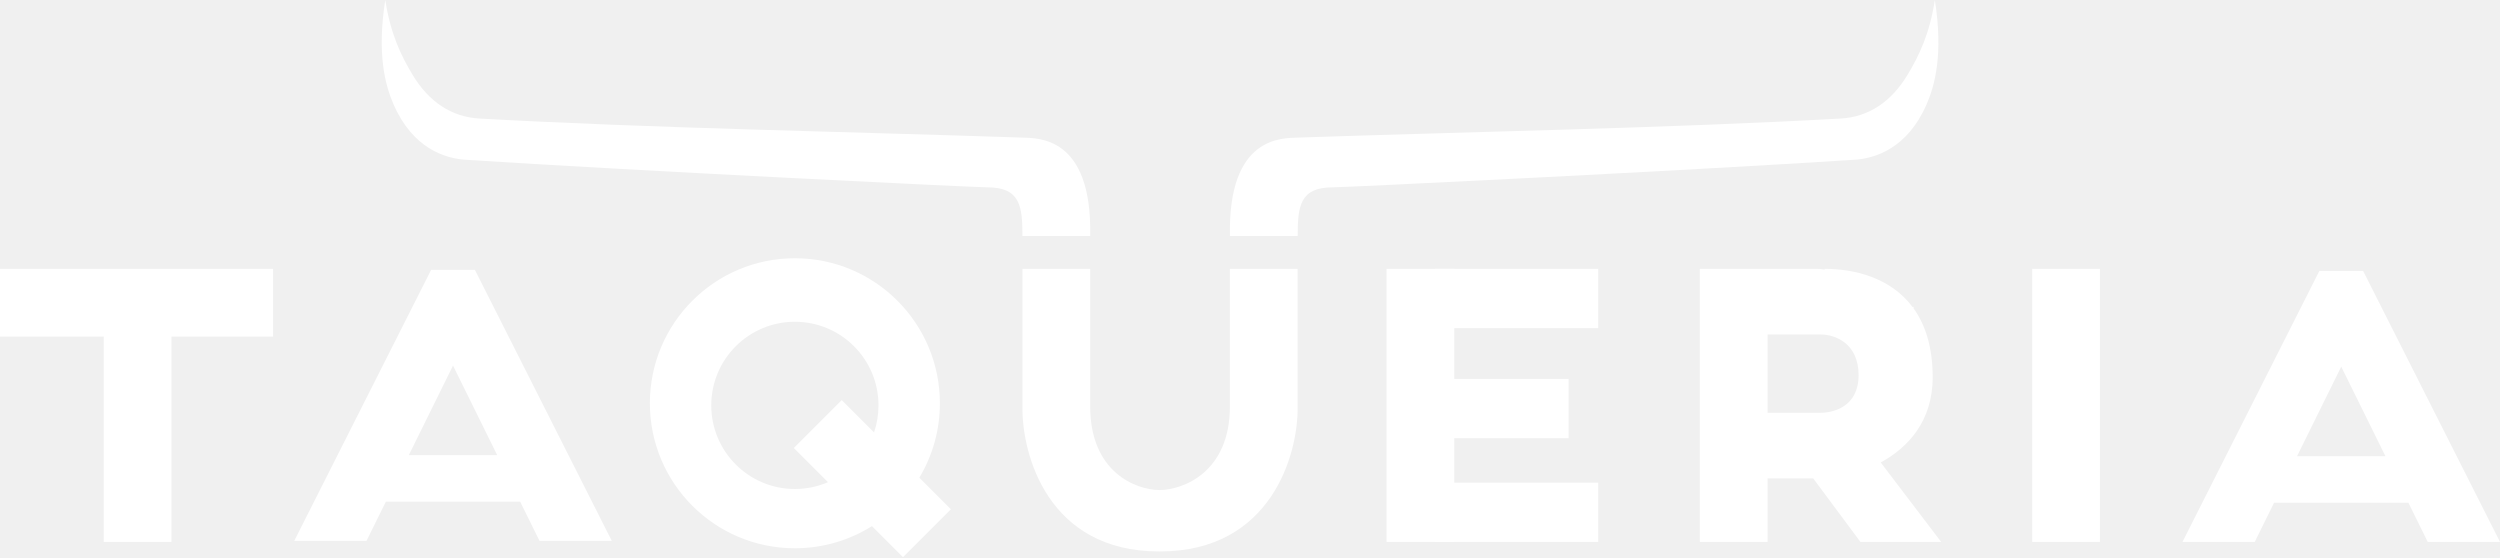
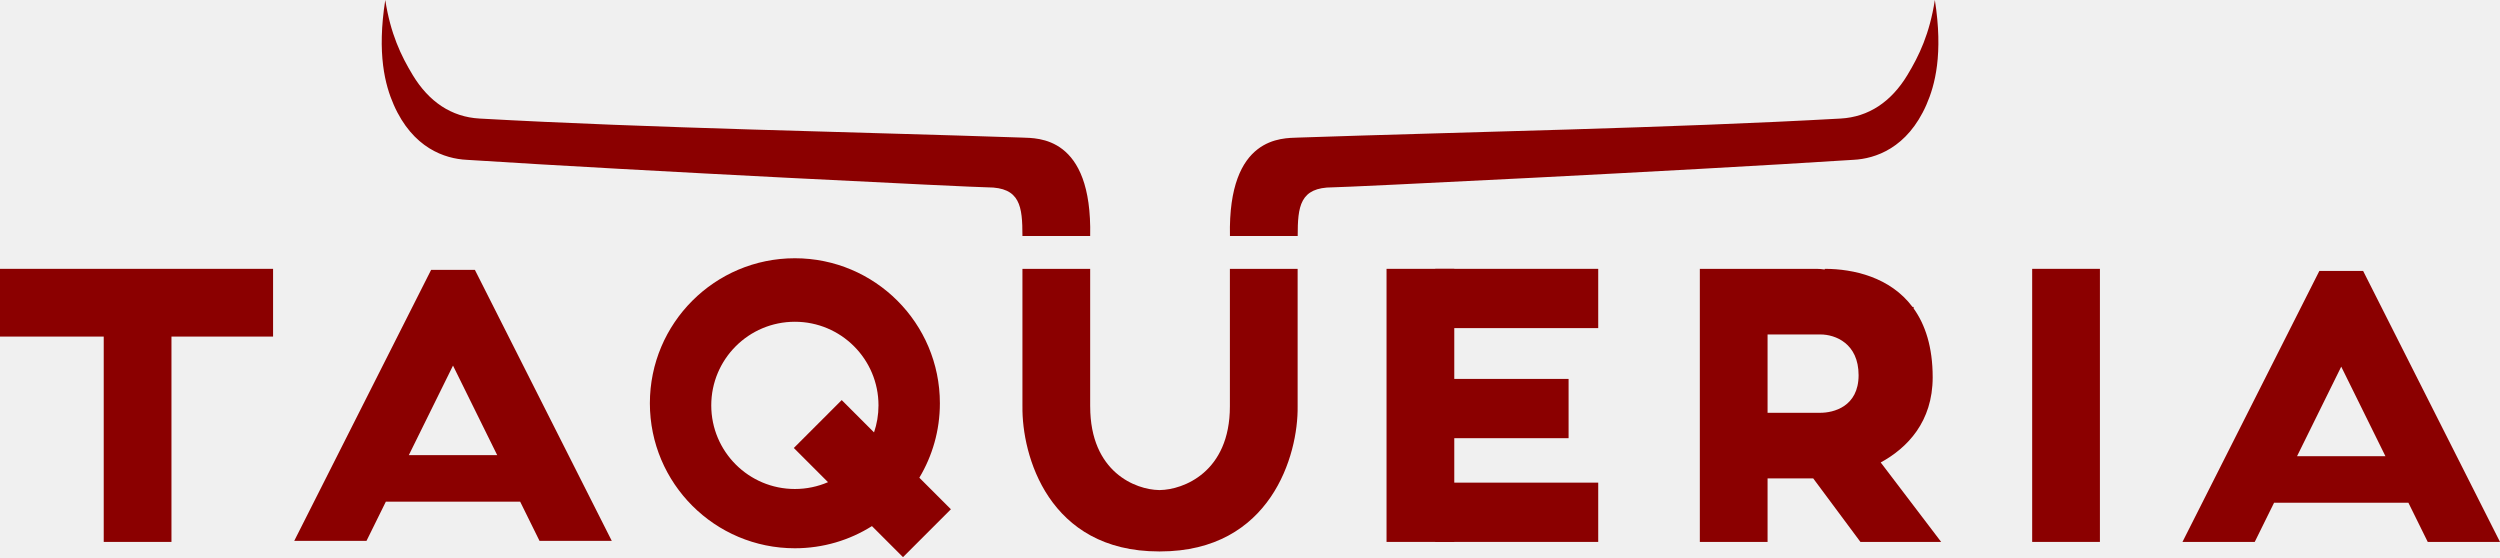
<svg xmlns="http://www.w3.org/2000/svg" width="987" height="220" viewBox="0 0 987 220" fill="none">
-   <style>
-     @keyframes fadeToRed {
-       0% {
-         fill: white;
-       }
-       100% {
-         fill: #8B0000; /* Updated to match theme color */
-       }
-     }
-     rect, path {
-       animation: fadeToRed 1.5s ease-in forwards;
-       fill: white; /* Start with white */
-     }
-   </style>
  <rect x="802.303" y="106.138" width="26.743" height="107.809" fill="#8B0000" />
  <rect x="566.627" y="129.539" width="23.401" height="64.351" transform="rotate(-90 566.627 129.539)" fill="#8B0000" />
  <rect x="566.627" y="213.948" width="23.401" height="64.351" transform="rotate(-90 566.627 213.948)" fill="#8B0000" />
  <rect x="566.627" y="172.997" width="23.401" height="52.651" transform="rotate(-90 566.627 172.997)" fill="#8B0000" />
  <rect x="547.405" y="106.138" width="26.743" height="107.809" fill="#8B0000" />
  <path fill-rule="evenodd" clip-rule="evenodd" d="M107.809 132.881V106.138H67.694H40.951L0 106.138V132.881L40.951 132.881V213.947H67.694V132.881L107.809 132.881Z" fill="#8B0000" />
  <path fill-rule="evenodd" clip-rule="evenodd" d="M116.167 213.53L170.201 106.556H178.847L187.492 106.556L241.527 213.53H212.996L205.366 198.069H152.328L144.697 213.53H116.167ZM196.292 179.683L178.847 144.336L161.402 179.683H196.292Z" fill="#8B0000" />
  <path fill-rule="evenodd" clip-rule="evenodd" d="M932.966 106.974L987 213.947H958.47L950.839 198.486H897.801L890.17 213.948H861.64L915.675 106.974L924.32 106.974H932.966ZM941.765 180.1H906.875L924.32 144.754L941.765 180.1Z" fill="#8B0000" />
  <path fill-rule="evenodd" clip-rule="evenodd" d="M344.244 207.708C335.43 213.25 324.998 216.455 313.818 216.455C282.201 216.455 256.57 190.824 256.57 159.207C256.57 127.59 282.201 101.959 313.818 101.959C345.435 101.959 371.065 127.59 371.065 159.207C371.065 169.953 368.105 180.007 362.955 188.598L375.415 201.058L356.504 219.968L344.244 207.708ZM345.067 170.711C346.209 167.364 346.829 163.776 346.829 160.043C346.829 141.811 332.049 127.031 313.818 127.031C295.586 127.031 280.806 141.811 280.806 160.043C280.806 178.274 295.586 193.054 313.818 193.054C318.464 193.054 322.887 192.094 326.897 190.362L313.4 176.864L332.31 157.953L345.067 170.711Z" fill="#8B0000" />
  <path fill-rule="evenodd" clip-rule="evenodd" d="M403.659 106.138H430.402V160.461H403.659V106.138ZM485.561 106.138H512.304V160.461C512.583 179.543 501.774 217.708 457.981 217.708V193.472C467.035 193.333 485.561 186.535 485.561 160.461V106.138ZM403.664 160.461C403.386 179.543 413.777 217.708 457.569 217.708L457.981 217.708V193.472H457.567C448.513 193.332 430.408 186.534 430.408 160.461H403.664Z" fill="#8B0000" />
  <path d="M403.659 93.184H430.402C431.238 53.487 409.509 54.601 403.659 54.323C338.054 52.094 256.152 50.562 189.293 46.801C178.228 46.179 169.333 40.182 162.968 29.669C158.276 21.919 154.193 13.372 152.103 0C148.76 21.311 152.045 33.621 155.446 41.369C162.968 58.501 175.643 62.68 184.279 63.098C253.366 67.555 384.855 73.962 389.869 73.962C402.823 73.962 403.659 81.484 403.659 93.184Z" fill="#8B0000" />
  <path d="M512.328 93.184H485.584C484.748 53.487 506.477 54.601 512.328 54.323C577.933 52.094 659.834 50.562 726.693 46.801C737.758 46.179 746.653 40.182 753.018 29.669C757.71 21.919 761.794 13.372 763.883 0C767.226 21.311 763.941 33.621 760.54 41.369C753.018 58.501 740.343 62.68 731.707 63.098C662.62 67.555 531.132 73.962 526.117 73.962C513.163 73.962 512.328 81.484 512.328 93.184Z" fill="#8B0000" />
  <path fill-rule="evenodd" clip-rule="evenodd" d="M671.093 106.138H690.315H697.837H717.116C718.235 106.138 719.332 106.23 720.401 106.407V106.138C731.728 106.138 746.23 109.409 755.063 121.181H755.502V121.78C760.079 128.167 763.024 136.963 763.024 148.947C763.024 166.468 753.068 176.822 742.505 182.578L766.367 213.947H763.024H737.836H734.494L715.86 188.876H697.837L697.837 213.947H671.093V106.138ZM721.39 162.965L718.73 162.968C723.744 162.962 733.773 160.641 733.773 148.115C733.773 135.594 724.588 132.049 718.737 132.046L718.73 132.046H697.837L697.837 162.968H700.344H718.73H720.401H721.376L721.39 162.965Z" fill="#8B0000" />
</svg>
